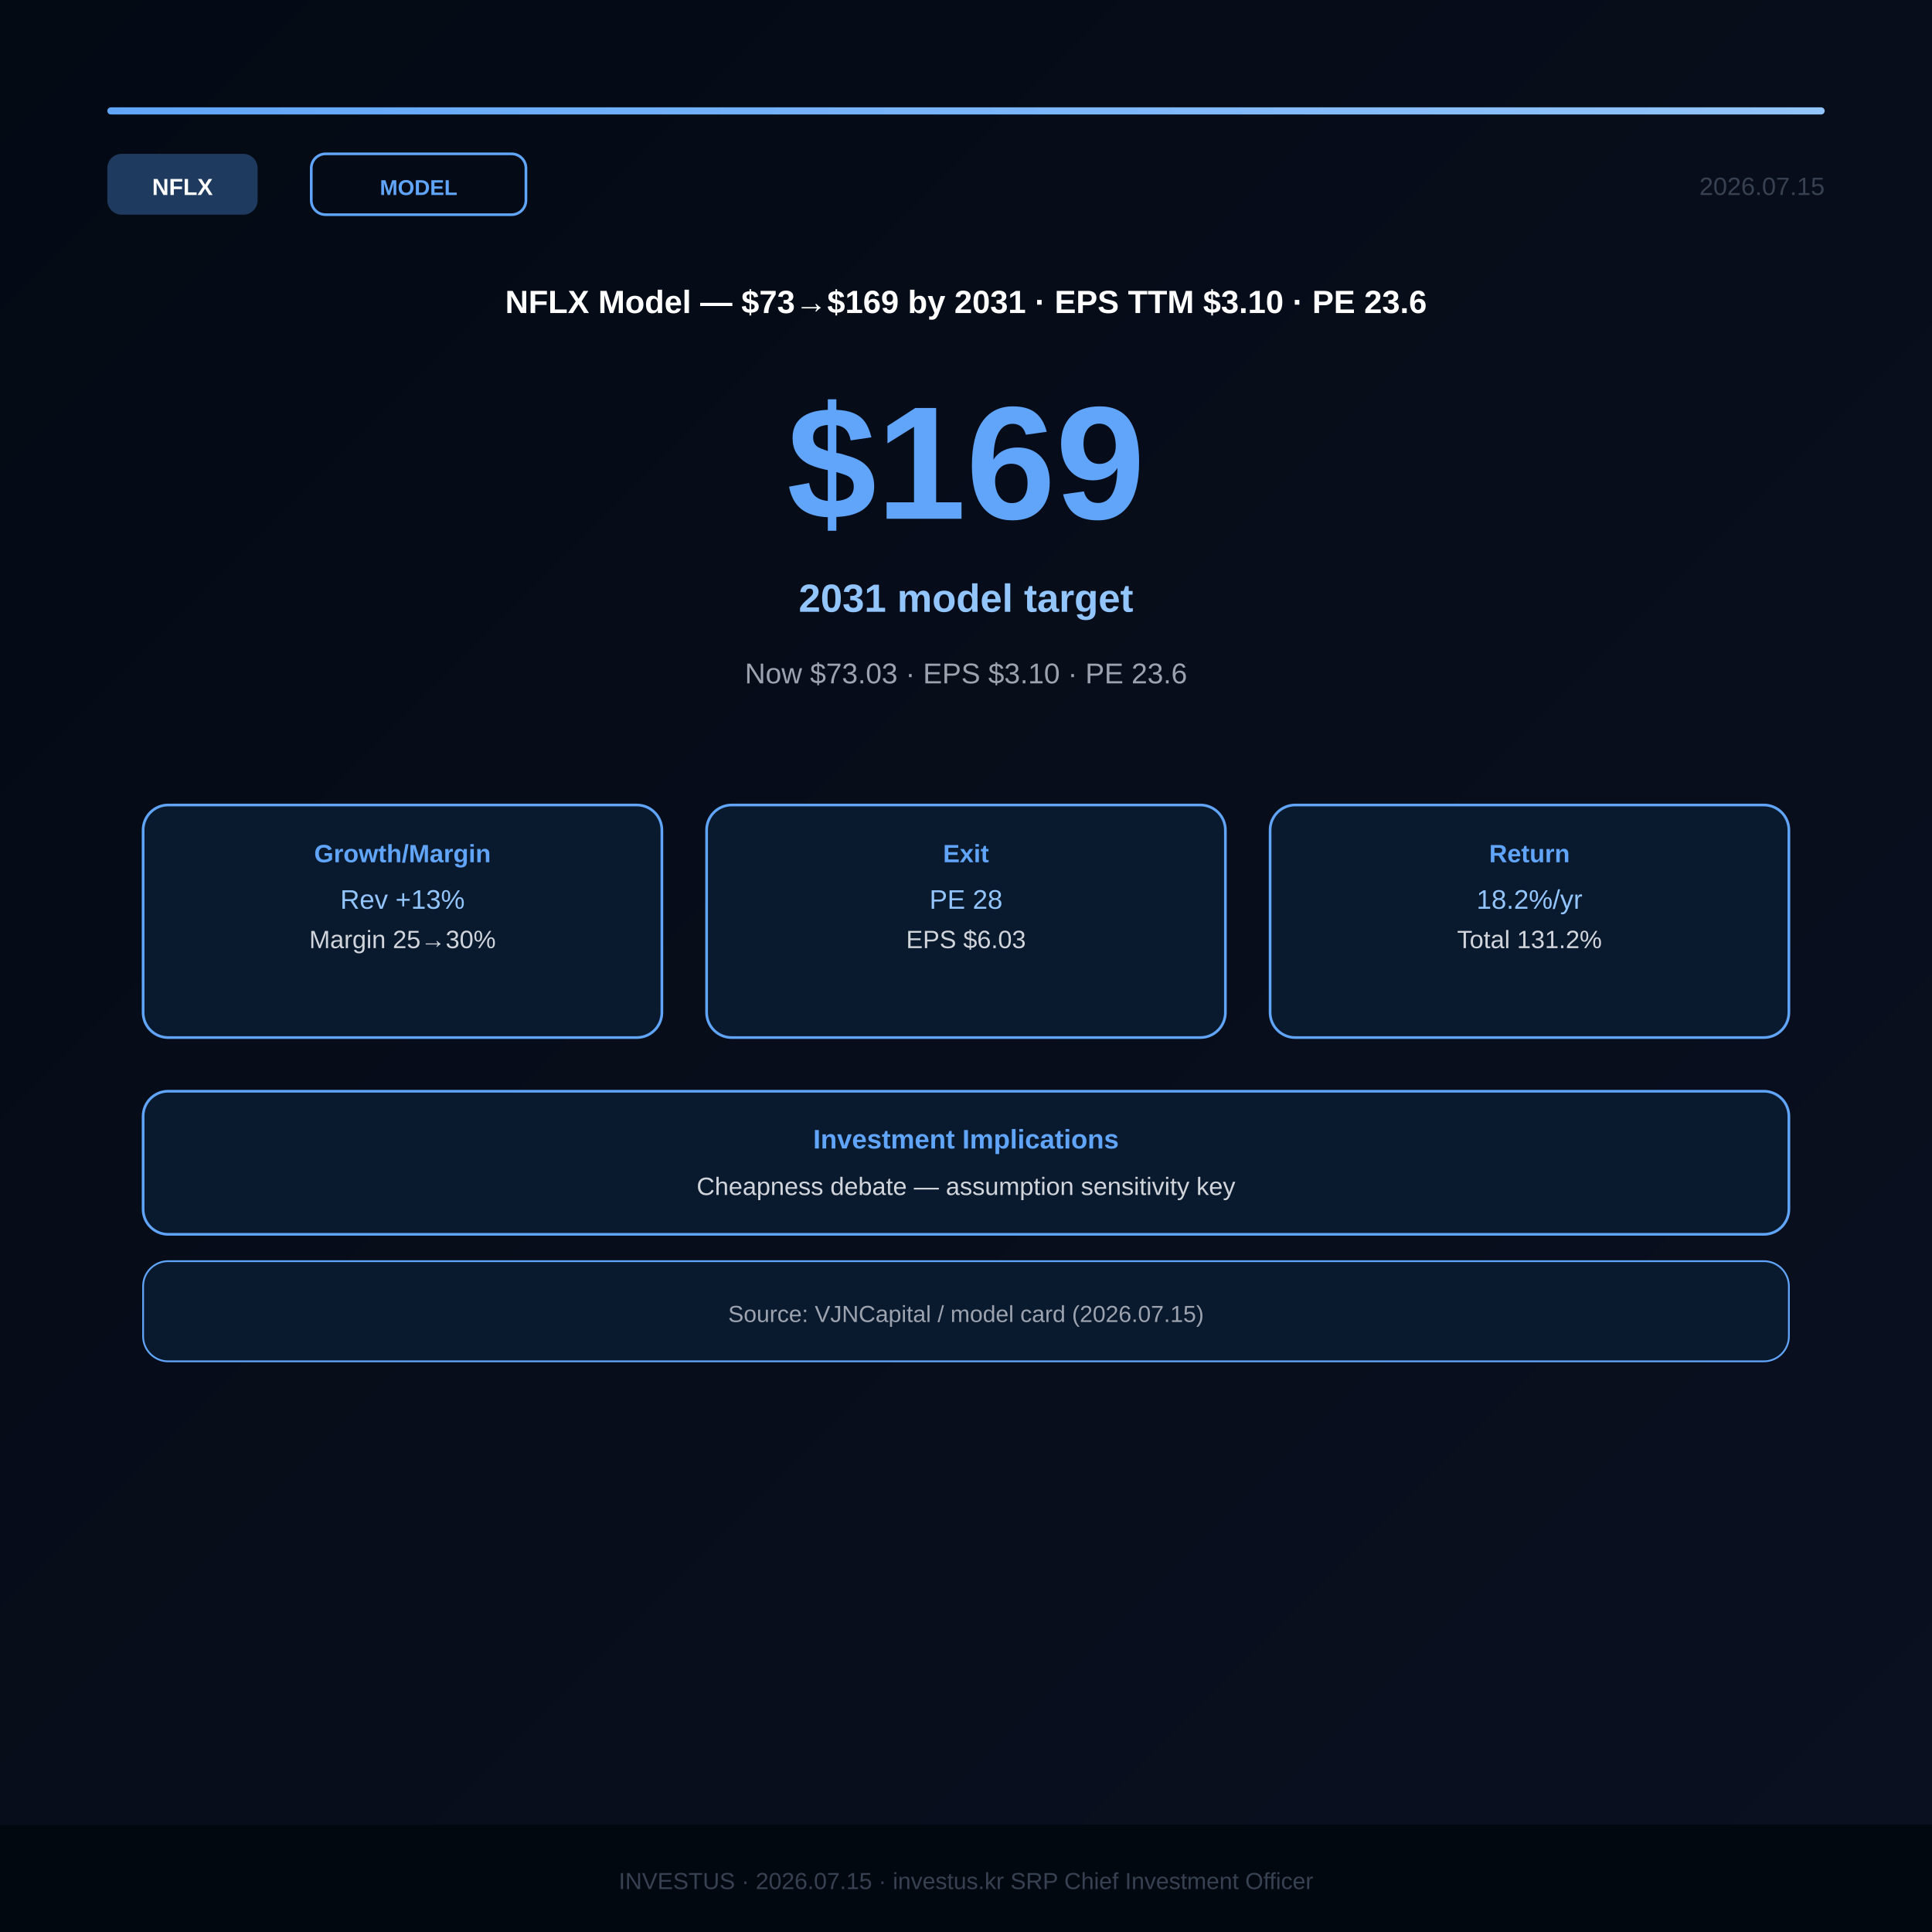
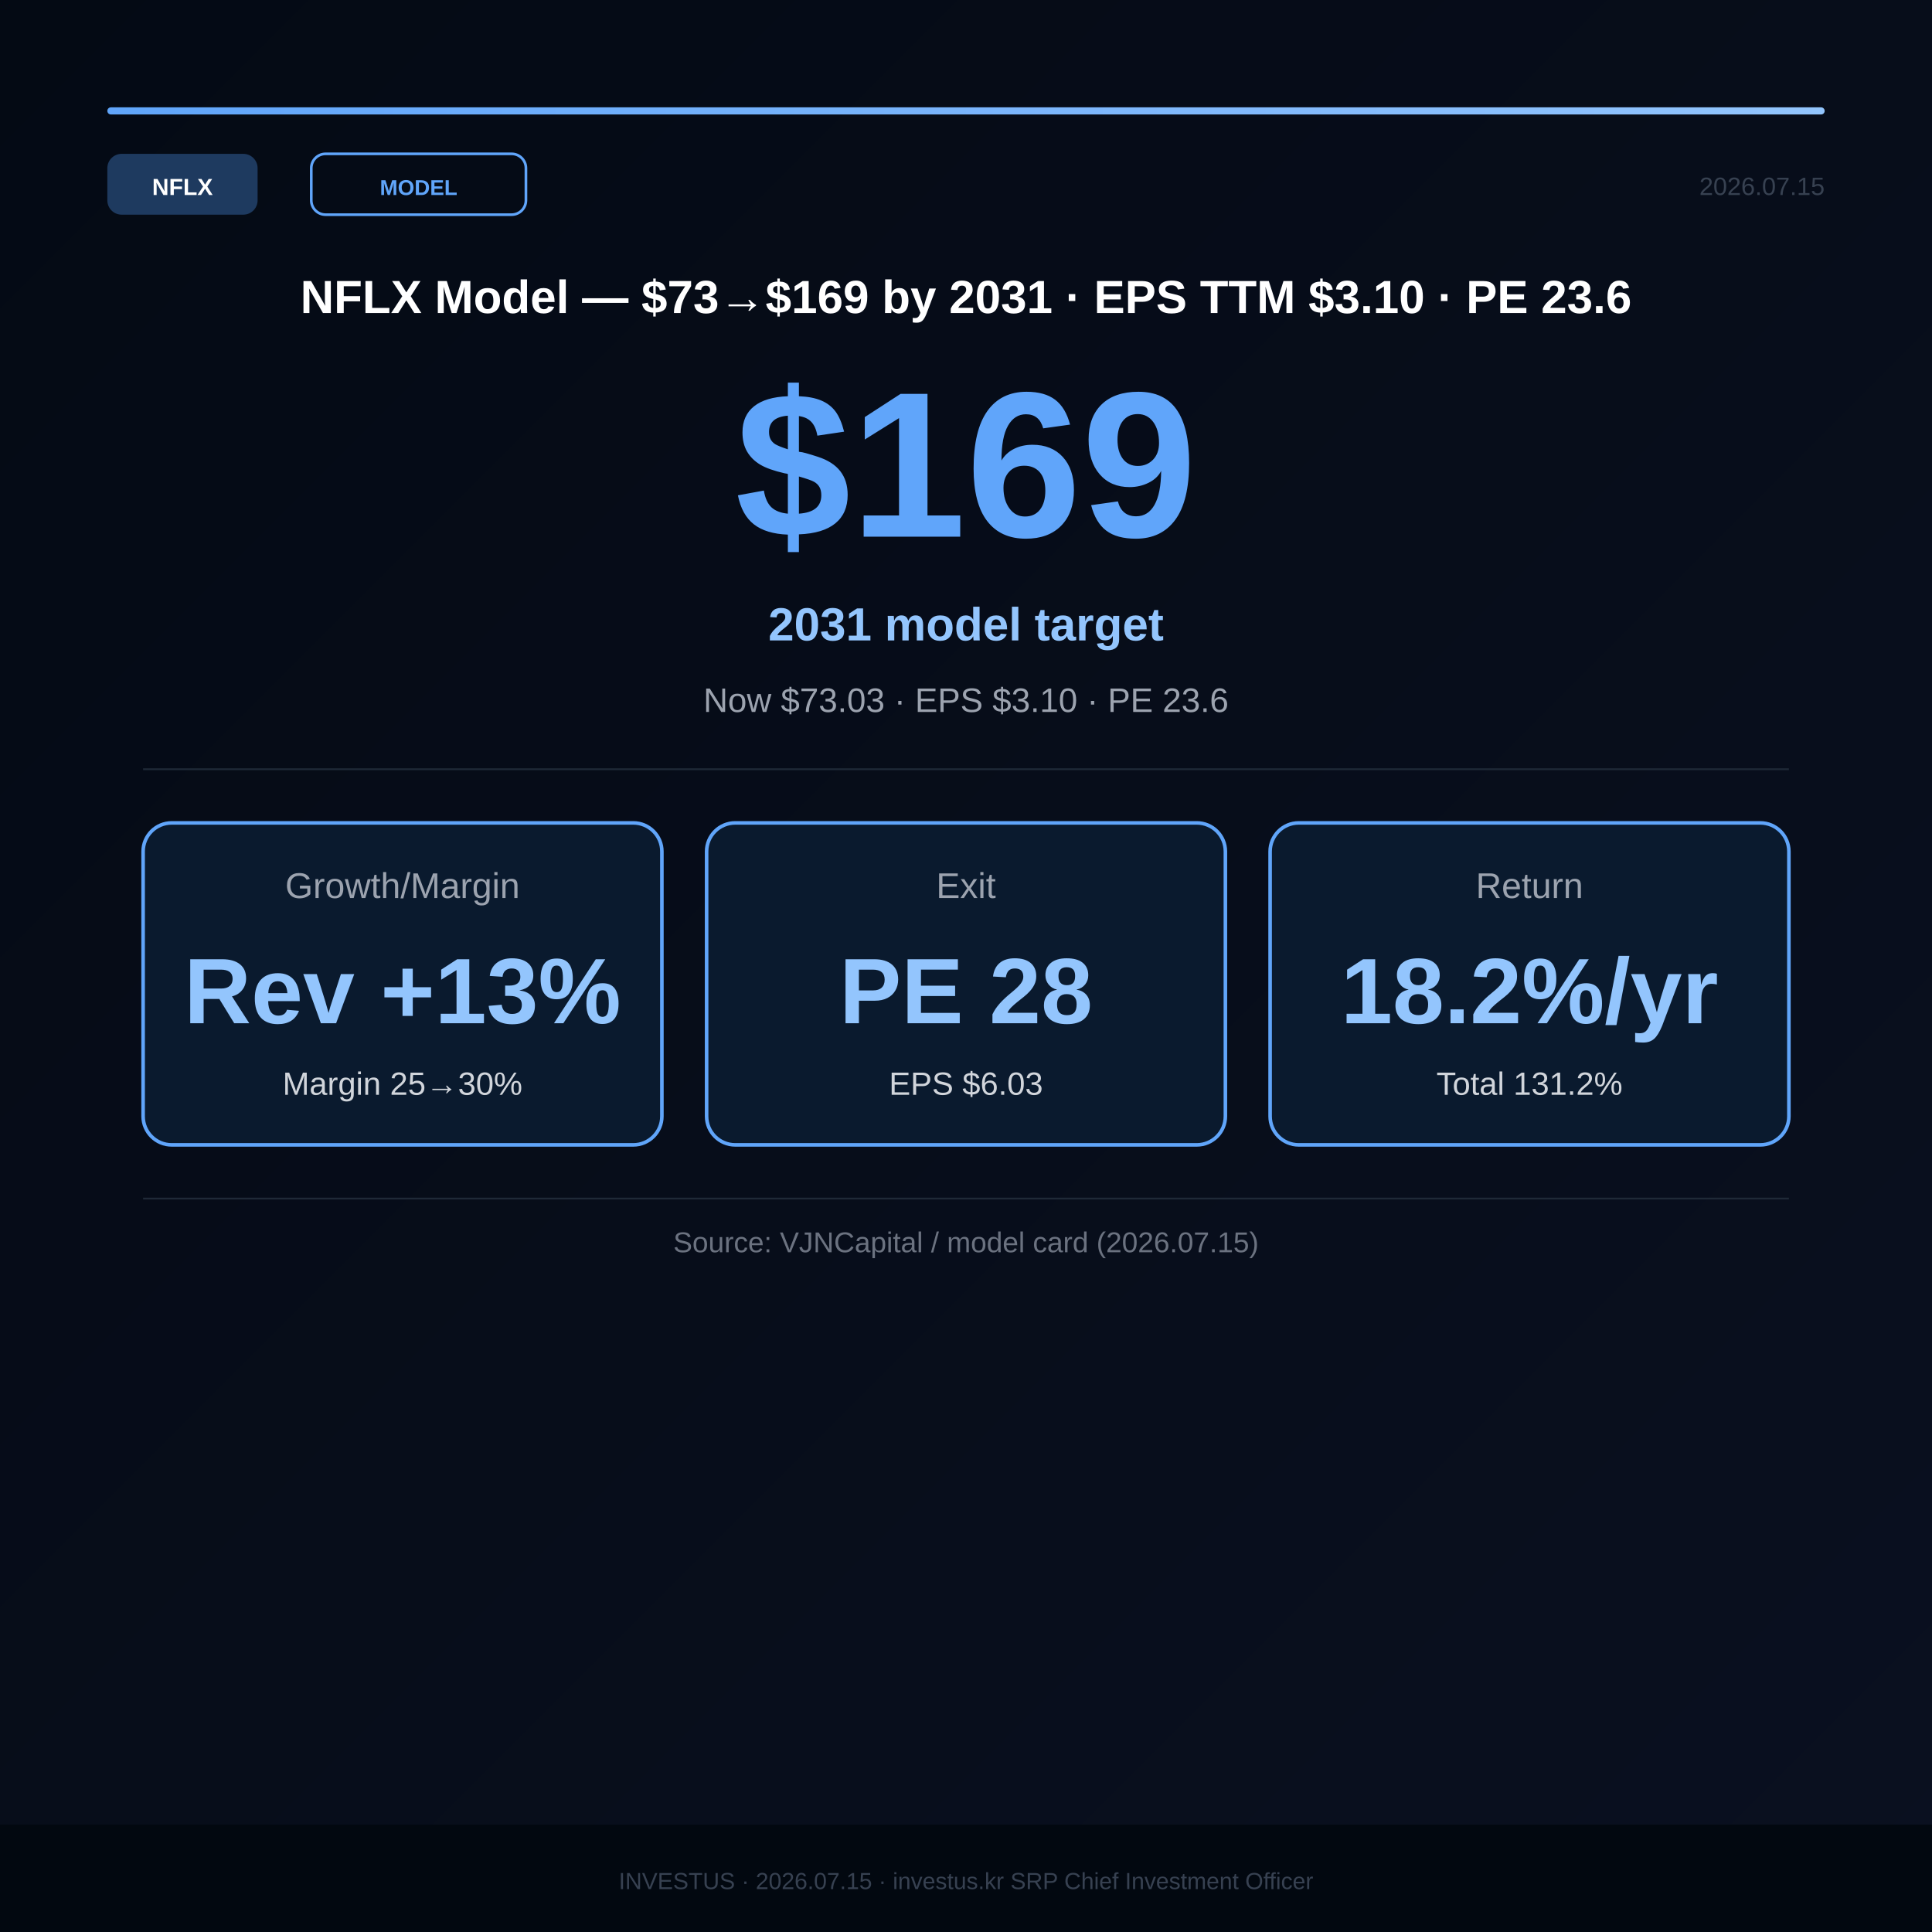
<svg xmlns="http://www.w3.org/2000/svg" viewBox="0 0 1080 1080" width="1080" height="1080">
  <defs>
    <linearGradient id="bg" x1="0%" y1="0%" x2="100%" y2="100%">
      <stop offset="0%" style="stop-color:#040a14" />
      <stop offset="100%" style="stop-color:#0a1020" />
    </linearGradient>
    <linearGradient id="grad" x1="0%" y1="0%" x2="100%" y2="0%">
      <stop offset="0%" style="stop-color:#60a5fa" />
      <stop offset="100%" style="stop-color:#93c5fd" />
    </linearGradient>
  </defs>
  <rect width="1080" height="1080" fill="url(#bg)" />
  <rect x="60" y="60" width="960" height="4" fill="url(#grad)" rx="2" />
  <rect x="60" y="86" width="84" height="34" rx="8" fill="#1e3a5f" />
  <text x="102.0" y="109" font-family="Arial Black, Arial" font-weight="900" font-size="13" fill="#ffffff" text-anchor="middle">NFLX</text>
  <rect x="174" y="86" width="120" height="34" rx="8" fill="none" stroke="#60a5fa" stroke-width="1.5" />
  <text x="234.0" y="109" font-family="Arial, sans-serif" font-weight="700" font-size="12" fill="#60a5fa" text-anchor="middle">MODEL</text>
  <text x="1020" y="109" font-family="Arial, sans-serif" font-size="14" fill="#374151" text-anchor="end">2026.07.15</text>
-   <text x="540" y="175" font-family="Arial Black, Arial" font-weight="900" font-size="18" fill="#ffffff" text-anchor="middle">NFLX Model — $73→$169 by 2031 · EPS TTM $3.10 · PE 23.6</text>
-   <text x="540" y="290" font-family="Arial Black, Arial" font-weight="900" font-size="90" fill="#60a5fa" text-anchor="middle">$169</text>
-   <text x="540" y="342" font-family="Arial Black, Arial" font-weight="900" font-size="22" fill="#93c5fd" text-anchor="middle">2031 model target</text>
-   <text x="540" y="382" font-family="Arial, sans-serif" font-size="16" fill="#9ca3af" text-anchor="middle">Now $73.03 · EPS $3.10 · PE 23.6</text>
-   <rect x="80" y="450" width="290" height="130" rx="14" fill="#0a1a2e" stroke="#60a5fa" stroke-width="1.5" />
-   <text x="225.0" y="482" font-family="Arial Black, Arial" font-weight="900" font-size="14" fill="#60a5fa" text-anchor="middle">Growth/Margin</text>
-   <text x="225.0" y="508" font-family="Arial, sans-serif" font-size="15" fill="#93c5fd" text-anchor="middle">Rev +13%</text>
-   <text x="225.0" y="530" font-family="Arial, sans-serif" font-size="14" fill="#d1d5db" text-anchor="middle">Margin 25→30%</text>
-   <rect x="395" y="450" width="290" height="130" rx="14" fill="#0a1a2e" stroke="#60a5fa" stroke-width="1.5" />
-   <text x="540.0" y="482" font-family="Arial Black, Arial" font-weight="900" font-size="14" fill="#60a5fa" text-anchor="middle">Exit</text>
-   <text x="540.0" y="508" font-family="Arial, sans-serif" font-size="15" fill="#93c5fd" text-anchor="middle">PE 28</text>
-   <text x="540.0" y="530" font-family="Arial, sans-serif" font-size="14" fill="#d1d5db" text-anchor="middle">EPS $6.03</text>
-   <rect x="710" y="450" width="290" height="130" rx="14" fill="#0a1a2e" stroke="#60a5fa" stroke-width="1.5" />
-   <text x="855.0" y="482" font-family="Arial Black, Arial" font-weight="900" font-size="14" fill="#60a5fa" text-anchor="middle">Return</text>
-   <text x="855.0" y="508" font-family="Arial, sans-serif" font-size="15" fill="#93c5fd" text-anchor="middle">18.2%/yr</text>
-   <text x="855.0" y="530" font-family="Arial, sans-serif" font-size="14" fill="#d1d5db" text-anchor="middle">Total 131.2%</text>
-   <rect x="80" y="610" width="920" height="80" rx="14" fill="#0a1a2e" stroke="#60a5fa" stroke-width="1.5" />
-   <text x="540" y="642" font-family="Arial Black, Arial" font-weight="900" font-size="15" fill="#60a5fa" text-anchor="middle">Investment Implications</text>
-   <text x="540" y="668" font-family="Arial, sans-serif" font-size="14" fill="#d1d5db" text-anchor="middle">Cheapness debate — assumption sensitivity key</text>
-   <rect x="80" y="705" width="920" height="56" rx="14" fill="#0a1a2e" stroke="#60a5fa" stroke-width="1" />
-   <text x="540" y="739" font-family="Arial, sans-serif" font-size="13" fill="#9ca3af" text-anchor="middle">Source: VJNCapital / model card (2026.07.15)</text>
+   <text x="540" y="175" font-family="Arial Black, Arial" font-weight="900" font-size="26" fill="#ffffff" text-anchor="middle">NFLX Model — $73→$169 by 2031 · EPS TTM $3.10 · PE 23.6</text>
+   <text x="540" y="300" font-family="Arial Black, Arial" font-weight="900" font-size="116" fill="#60a5fa" text-anchor="middle">$169</text>
+   <text x="540" y="358" font-family="Arial Black, Arial" font-weight="900" font-size="26" fill="#93c5fd" text-anchor="middle">2031 model target</text>
+   <text x="540" y="398" font-family="Arial, sans-serif" font-size="19" fill="#9ca3af" text-anchor="middle">Now $73.03 · EPS $3.10 · PE 23.6</text>
+   <line x1="80" y1="430" x2="1000" y2="430" stroke="#1f2937" stroke-width="1" />
+   <rect x="80" y="460" width="290" height="180" rx="16" fill="#0a1a2e" stroke="#60a5fa" stroke-width="2" />
+   <text x="225.0" y="502" font-family="Arial, sans-serif" font-size="20" fill="#9ca3af" text-anchor="middle">Growth/Margin</text>
+   <text x="225.0" y="572" font-family="Arial Black, Arial" font-weight="900" font-size="52" fill="#93c5fd" text-anchor="middle">Rev +13%</text>
+   <text x="225.0" y="612" font-family="Arial, sans-serif" font-size="18" fill="#d1d5db" text-anchor="middle">Margin 25→30%</text>
+   <rect x="395" y="460" width="290" height="180" rx="16" fill="#0a1a2e" stroke="#60a5fa" stroke-width="2" />
+   <text x="540.0" y="502" font-family="Arial, sans-serif" font-size="20" fill="#9ca3af" text-anchor="middle">Exit</text>
+   <text x="540.0" y="572" font-family="Arial Black, Arial" font-weight="900" font-size="52" fill="#93c5fd" text-anchor="middle">PE 28</text>
+   <text x="540.0" y="612" font-family="Arial, sans-serif" font-size="18" fill="#d1d5db" text-anchor="middle">EPS $6.03</text>
+   <rect x="710" y="460" width="290" height="180" rx="16" fill="#0a1a2e" stroke="#60a5fa" stroke-width="2" />
+   <text x="855.0" y="502" font-family="Arial, sans-serif" font-size="20" fill="#9ca3af" text-anchor="middle">Return</text>
+   <text x="855.0" y="572" font-family="Arial Black, Arial" font-weight="900" font-size="52" fill="#93c5fd" text-anchor="middle">18.2%/yr</text>
+   <text x="855.0" y="612" font-family="Arial, sans-serif" font-size="18" fill="#d1d5db" text-anchor="middle">Total 131.2%</text>
+   <line x1="80" y1="670" x2="1000" y2="670" stroke="#1f2937" stroke-width="1" />
+   <text x="540" y="700" font-family="Arial, sans-serif" font-size="16" fill="#6b7280" text-anchor="middle">Source: VJNCapital / model card (2026.07.15)</text>
  <rect x="0" y="1020" width="1080" height="60" fill="#020810" />
  <text x="540" y="1056" font-family="Arial, sans-serif" font-size="13" fill="#374151" text-anchor="middle">INVESTUS · 2026.07.15 · investus.kr SRP Chief Investment Officer</text>
</svg>
